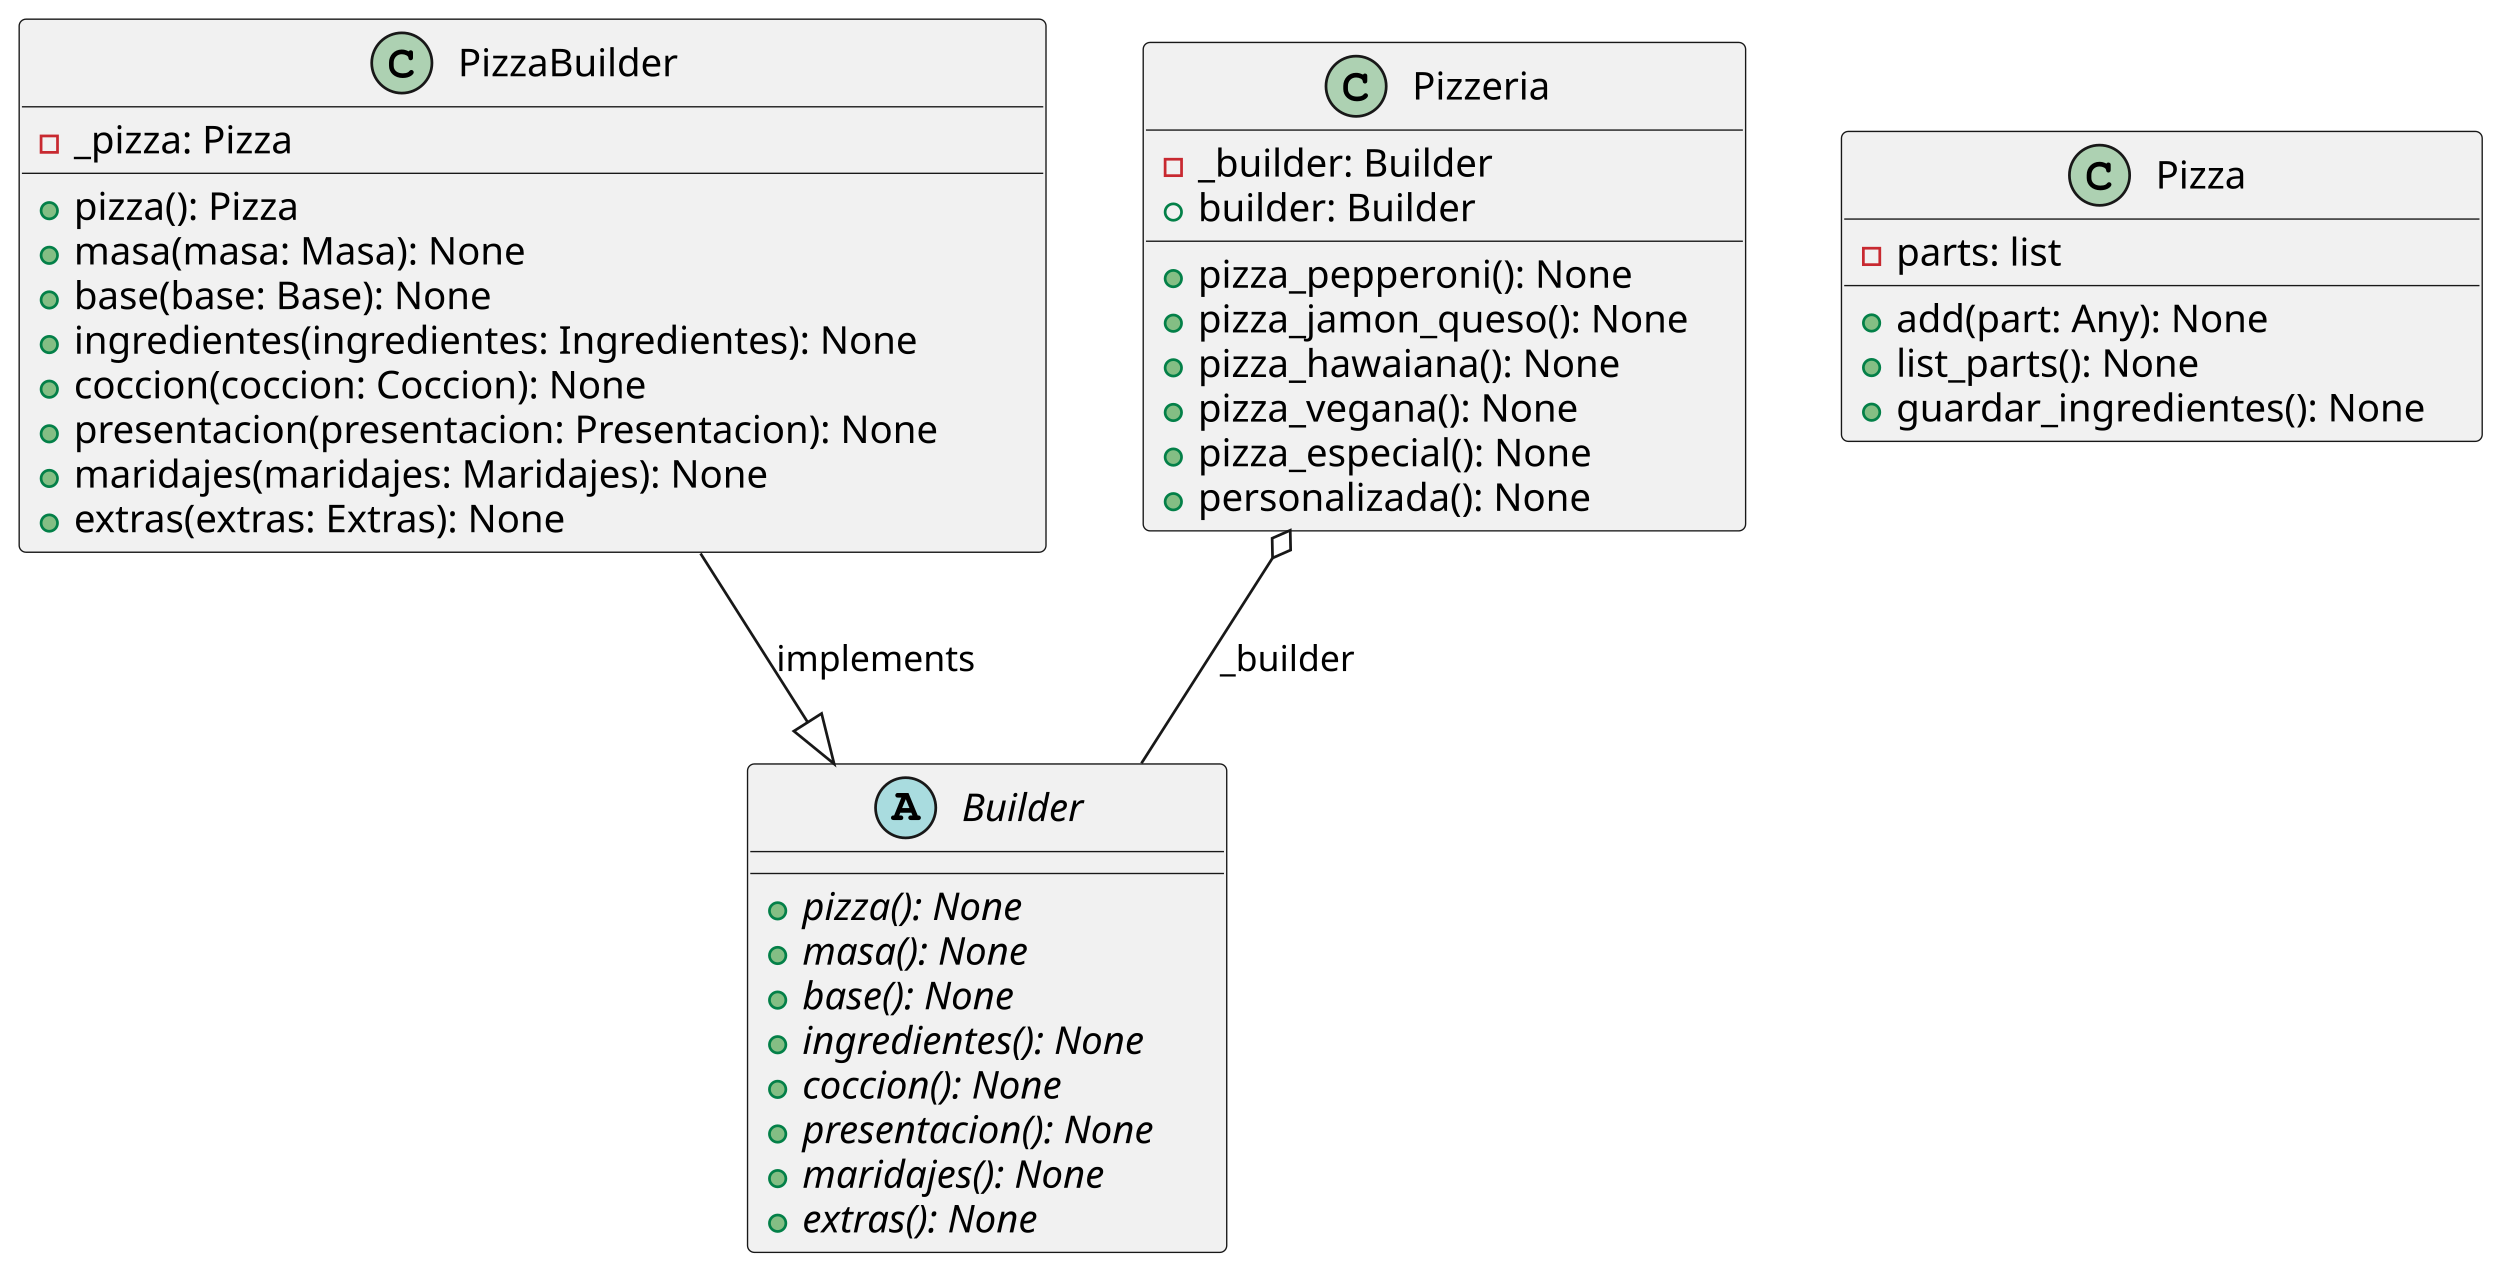
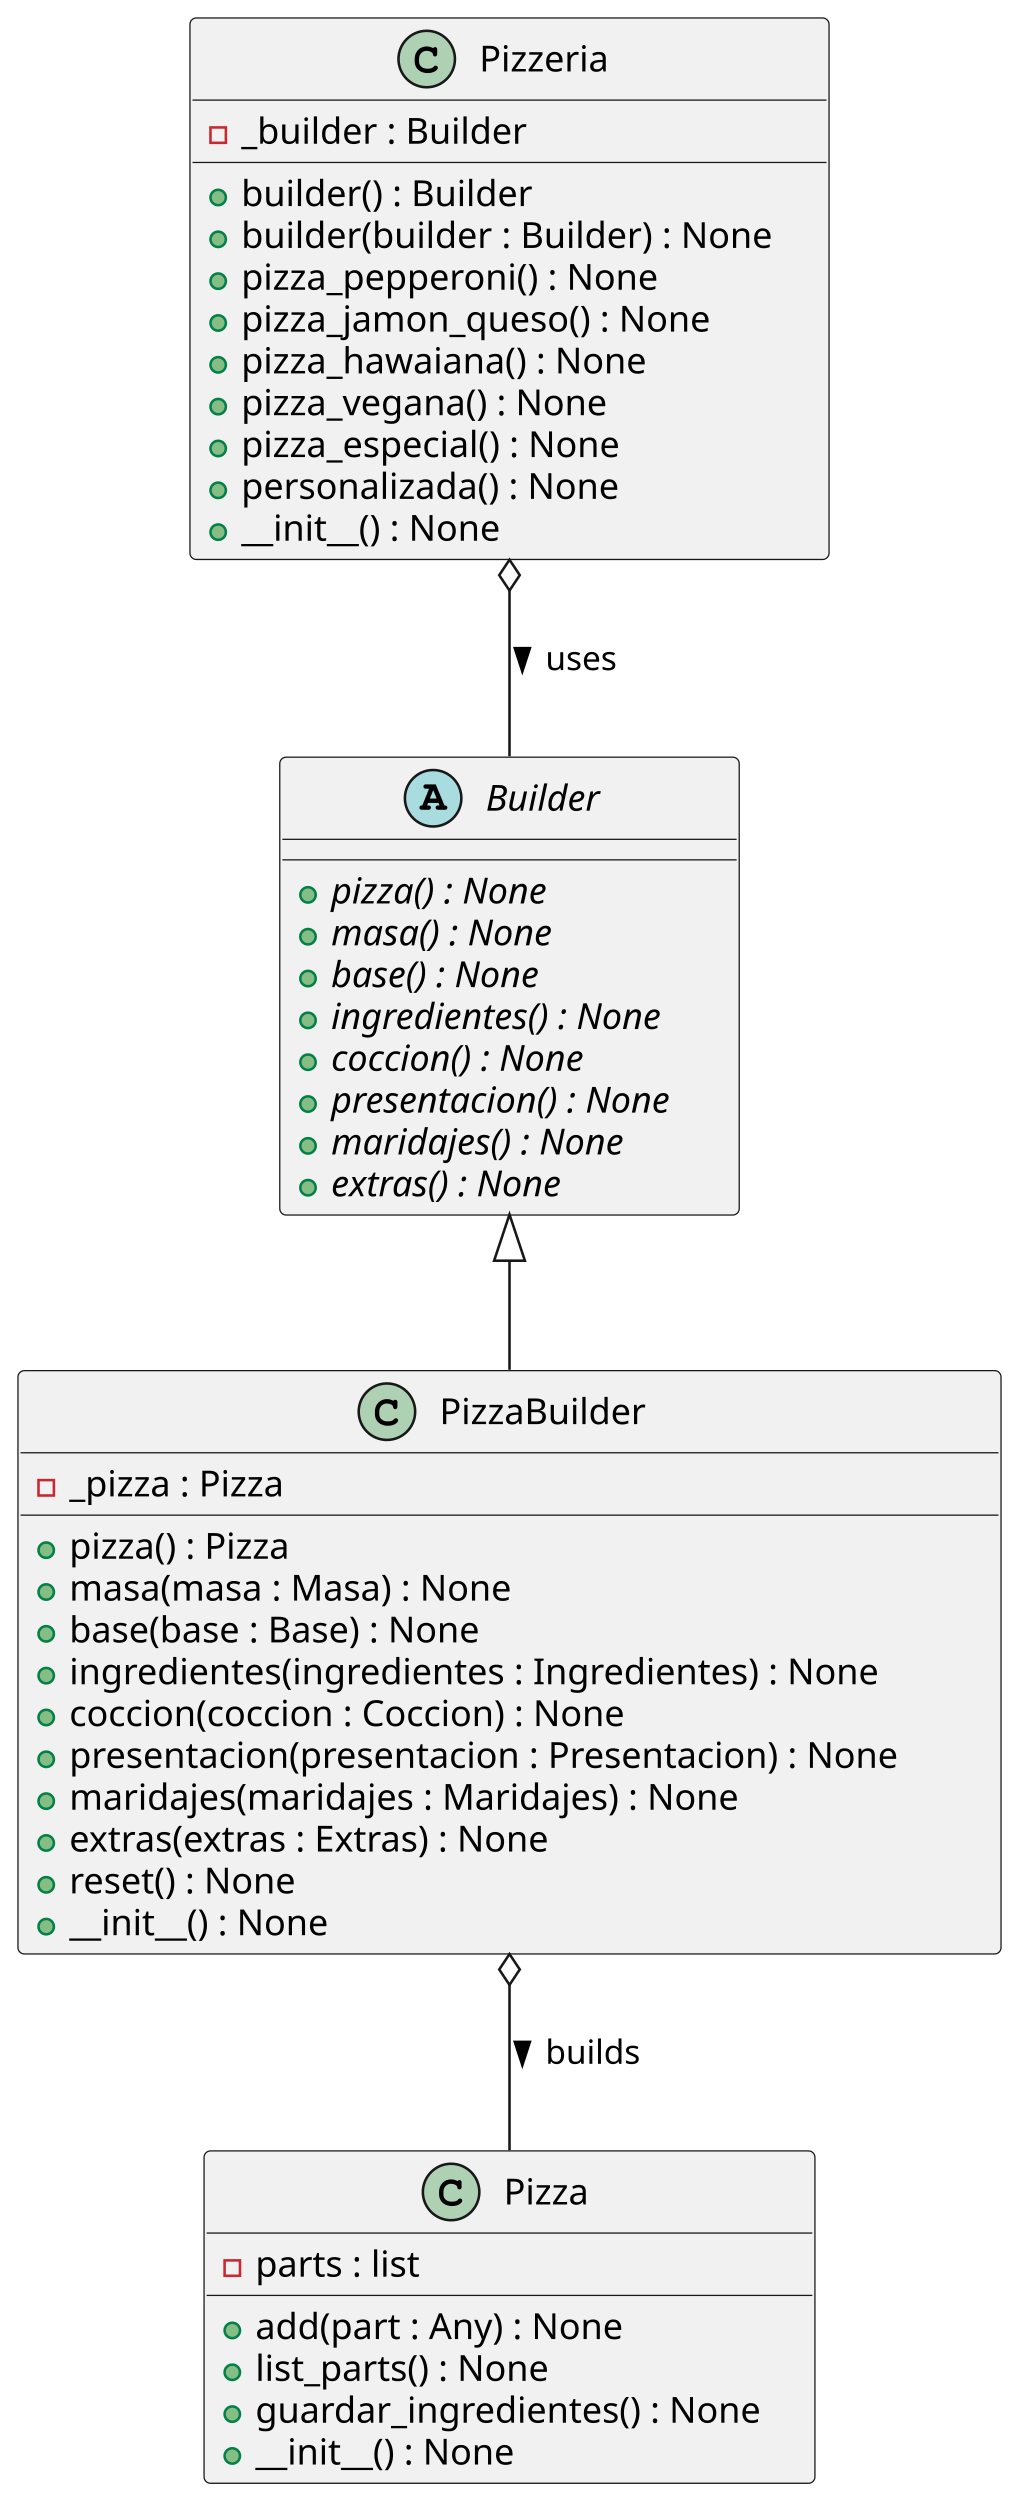
- <svg xmlns="http://www.w3.org/2000/svg" contentStyleType="text/css" height="464px" preserveAspectRatio="none" style="width:913px;height:464px;background:#FFFFFF;" version="1.1" viewBox="0 0 913 464" width="913px" zoomAndPan="magnify">
+ <svg xmlns="http://www.w3.org/2000/svg" contentStyleType="text/css" height="974px" preserveAspectRatio="none" style="width:397px;height:974px;background:#FFFFFF;" version="1.1" viewBox="0 0 397 974" width="397px" zoomAndPan="magnify">
  <defs />
  <g>
    <g id="elem_Builder">
-       <rect codeLine="1" fill="#F1F1F1" height="178.375" id="Builder" rx="2.5" ry="2.5" style="stroke:#181818;stroke-width:0.5;" width="175" x="273" y="279" />
-       <ellipse cx="330.75" cy="295" fill="#A9DCDF" rx="11" ry="11" style="stroke:#181818;stroke-width:1.0;" />
-       <path d="M332.828,296.812 L333.219,297.797 L332.828,297.797 C332.375,297.797 332.266,297.812 332.109,297.922 C331.859,298.078 331.703,298.359 331.703,298.656 C331.703,298.922 331.844,299.172 332.062,299.328 C332.203,299.453 332.406,299.5 332.828,299.5 L335.188,299.5 C335.547,299.5 335.766,299.469 335.906,299.375 C336.156,299.234 336.312,298.938 336.312,298.656 C336.312,298.375 336.172,298.125 335.953,297.969 C335.781,297.828 335.625,297.797 335.156,297.797 L331.766,289.594 L328.094,289.594 C327.641,289.594 327.516,289.609 327.359,289.703 C327.109,289.875 326.953,290.156 326.953,290.438 C326.953,290.719 327.094,290.969 327.312,291.141 C327.484,291.25 327.656,291.281 328.094,291.281 L329.172,291.281 L326.531,297.797 C326.109,297.797 325.953,297.812 325.797,297.922 C325.547,298.078 325.391,298.359 325.391,298.656 C325.391,299.219 325.766,299.5 326.516,299.5 L328.781,299.5 C329.141,299.5 329.359,299.469 329.484,299.375 C329.75,299.234 329.891,298.938 329.891,298.656 C329.891,298.375 329.766,298.125 329.547,297.953 C329.375,297.828 329.234,297.797 328.781,297.797 L328.391,297.797 L328.781,296.812 L332.828,296.812 Z M332.125,295.109 L329.453,295.109 L330.797,291.844 L332.125,295.109 Z " fill="#000000" />
-       <text fill="#000000" font-family="sans-serif" font-size="14" font-style="italic" lengthAdjust="spacing" textLength="51" x="351.25" y="299.847">Builder</text>
-       <line style="stroke:#181818;stroke-width:0.5;" x1="274" x2="447" y1="311" y2="311" />
-       <line style="stroke:#181818;stroke-width:0.5;" x1="274" x2="447" y1="319" y2="319" />
-       <ellipse cx="284" cy="332.648" fill="#84BE84" rx="3" ry="3" style="stroke:#038048;stroke-width:1.0;" />
-       <text fill="#000000" font-family="sans-serif" font-size="14" font-style="italic" lengthAdjust="spacing" textLength="92" x="293" y="335.995">pizza(): None</text>
-       <ellipse cx="284" cy="348.945" fill="#84BE84" rx="3" ry="3" style="stroke:#038048;stroke-width:1.0;" />
-       <text fill="#000000" font-family="sans-serif" font-size="14" font-style="italic" lengthAdjust="spacing" textLength="95" x="293" y="352.292">masa(): None</text>
-       <ellipse cx="284" cy="365.242" fill="#84BE84" rx="3" ry="3" style="stroke:#038048;stroke-width:1.0;" />
-       <text fill="#000000" font-family="sans-serif" font-size="14" font-style="italic" lengthAdjust="spacing" textLength="90" x="293" y="368.589">base(): None</text>
-       <ellipse cx="284" cy="381.539" fill="#84BE84" rx="3" ry="3" style="stroke:#038048;stroke-width:1.0;" />
-       <text fill="#000000" font-family="sans-serif" font-size="14" font-style="italic" lengthAdjust="spacing" textLength="145" x="293" y="384.886">ingredientes(): None</text>
-       <ellipse cx="284" cy="397.836" fill="#84BE84" rx="3" ry="3" style="stroke:#038048;stroke-width:1.0;" />
-       <text fill="#000000" font-family="sans-serif" font-size="14" font-style="italic" lengthAdjust="spacing" textLength="111" x="293" y="401.183">coccion(): None</text>
-       <ellipse cx="284" cy="414.133" fill="#84BE84" rx="3" ry="3" style="stroke:#038048;stroke-width:1.0;" />
-       <text fill="#000000" font-family="sans-serif" font-size="14" font-style="italic" lengthAdjust="spacing" textLength="149" x="293" y="417.479">presentacion(): None</text>
-       <ellipse cx="284" cy="430.43" fill="#84BE84" rx="3" ry="3" style="stroke:#038048;stroke-width:1.0;" />
-       <text fill="#000000" font-family="sans-serif" font-size="14" font-style="italic" lengthAdjust="spacing" textLength="127" x="293" y="433.776">maridajes(): None</text>
-       <ellipse cx="284" cy="446.727" fill="#84BE84" rx="3" ry="3" style="stroke:#038048;stroke-width:1.0;" />
-       <text fill="#000000" font-family="sans-serif" font-size="14" font-style="italic" lengthAdjust="spacing" textLength="100" x="293" y="450.073">extras(): None</text>
+       <rect codeLine="2" fill="#F1F1F1" height="178.375" id="Builder" rx="2.5" ry="2.5" style="stroke:#181818;stroke-width:0.5;" width="179" x="109" y="295" />
+       <ellipse cx="168.75" cy="311" fill="#A9DCDF" rx="11" ry="11" style="stroke:#181818;stroke-width:1.0;" />
+       <path d="M170.828,312.812 L171.219,313.797 L170.828,313.797 C170.375,313.797 170.266,313.812 170.109,313.922 C169.859,314.078 169.703,314.359 169.703,314.656 C169.703,314.922 169.844,315.172 170.062,315.328 C170.203,315.453 170.406,315.5 170.828,315.5 L173.188,315.5 C173.547,315.5 173.766,315.469 173.906,315.375 C174.156,315.234 174.312,314.938 174.312,314.656 C174.312,314.375 174.172,314.125 173.953,313.969 C173.781,313.828 173.625,313.797 173.156,313.797 L169.766,305.594 L166.094,305.594 C165.641,305.594 165.516,305.609 165.359,305.703 C165.109,305.875 164.953,306.156 164.953,306.438 C164.953,306.719 165.094,306.969 165.312,307.141 C165.484,307.25 165.656,307.281 166.094,307.281 L167.172,307.281 L164.531,313.797 C164.109,313.797 163.953,313.812 163.797,313.922 C163.547,314.078 163.391,314.359 163.391,314.656 C163.391,315.219 163.766,315.5 164.516,315.5 L166.781,315.5 C167.141,315.5 167.359,315.469 167.484,315.375 C167.75,315.234 167.891,314.938 167.891,314.656 C167.891,314.375 167.766,314.125 167.547,313.953 C167.375,313.828 167.234,313.797 166.781,313.797 L166.391,313.797 L166.781,312.812 L170.828,312.812 Z M170.125,311.109 L167.453,311.109 L168.797,307.844 L170.125,311.109 Z " fill="#000000" />
+       <text fill="#000000" font-family="sans-serif" font-size="14" font-style="italic" lengthAdjust="spacing" textLength="51" x="189.25" y="315.847">Builder</text>
+       <line style="stroke:#181818;stroke-width:0.5;" x1="110" x2="287" y1="327" y2="327" />
+       <line style="stroke:#181818;stroke-width:0.5;" x1="110" x2="287" y1="335" y2="335" />
+       <ellipse cx="120" cy="348.648" fill="#84BE84" rx="3" ry="3" style="stroke:#038048;stroke-width:1.0;" />
+       <text fill="#000000" font-family="sans-serif" font-size="14" font-style="italic" lengthAdjust="spacing" textLength="96" x="129" y="351.995">pizza() : None</text>
+       <ellipse cx="120" cy="364.945" fill="#84BE84" rx="3" ry="3" style="stroke:#038048;stroke-width:1.0;" />
+       <text fill="#000000" font-family="sans-serif" font-size="14" font-style="italic" lengthAdjust="spacing" textLength="99" x="129" y="368.292">masa() : None</text>
+       <ellipse cx="120" cy="381.242" fill="#84BE84" rx="3" ry="3" style="stroke:#038048;stroke-width:1.0;" />
+       <text fill="#000000" font-family="sans-serif" font-size="14" font-style="italic" lengthAdjust="spacing" textLength="94" x="129" y="384.589">base() : None</text>
+       <ellipse cx="120" cy="397.539" fill="#84BE84" rx="3" ry="3" style="stroke:#038048;stroke-width:1.0;" />
+       <text fill="#000000" font-family="sans-serif" font-size="14" font-style="italic" lengthAdjust="spacing" textLength="149" x="129" y="400.886">ingredientes() : None</text>
+       <ellipse cx="120" cy="413.836" fill="#84BE84" rx="3" ry="3" style="stroke:#038048;stroke-width:1.0;" />
+       <text fill="#000000" font-family="sans-serif" font-size="14" font-style="italic" lengthAdjust="spacing" textLength="115" x="129" y="417.183">coccion() : None</text>
+       <ellipse cx="120" cy="430.133" fill="#84BE84" rx="3" ry="3" style="stroke:#038048;stroke-width:1.0;" />
+       <text fill="#000000" font-family="sans-serif" font-size="14" font-style="italic" lengthAdjust="spacing" textLength="153" x="129" y="433.479">presentacion() : None</text>
+       <ellipse cx="120" cy="446.43" fill="#84BE84" rx="3" ry="3" style="stroke:#038048;stroke-width:1.0;" />
+       <text fill="#000000" font-family="sans-serif" font-size="14" font-style="italic" lengthAdjust="spacing" textLength="131" x="129" y="449.776">maridajes() : None</text>
+       <ellipse cx="120" cy="462.727" fill="#84BE84" rx="3" ry="3" style="stroke:#038048;stroke-width:1.0;" />
+       <text fill="#000000" font-family="sans-serif" font-size="14" font-style="italic" lengthAdjust="spacing" textLength="104" x="129" y="466.073">extras() : None</text>
    </g>
    <g id="elem_PizzaBuilder">
-       <rect codeLine="12" fill="#F1F1F1" height="194.672" id="PizzaBuilder" rx="2.5" ry="2.5" style="stroke:#181818;stroke-width:0.5;" width="375" x="7" y="7" />
-       <ellipse cx="146.75" cy="23" fill="#ADD1B2" rx="11" ry="11" style="stroke:#181818;stroke-width:1.0;" />
-       <path d="M149.094,18.672 C148.156,18.234 147.562,18.094 146.688,18.094 C144.062,18.094 142.062,20.172 142.062,22.891 L142.062,24.016 C142.062,26.594 144.172,28.484 147.062,28.484 C148.281,28.484 149.438,28.188 150.188,27.641 C150.766,27.234 151.094,26.781 151.094,26.391 C151.094,25.938 150.703,25.547 150.234,25.547 C150.016,25.547 149.812,25.625 149.625,25.812 C149.172,26.297 149.172,26.297 148.984,26.391 C148.562,26.656 147.875,26.781 147.109,26.781 C145.062,26.781 143.766,25.688 143.766,23.984 L143.766,22.891 C143.766,21.109 145.016,19.797 146.75,19.797 C147.328,19.797 147.938,19.953 148.406,20.203 C148.891,20.484 149.062,20.703 149.156,21.109 C149.219,21.516 149.25,21.641 149.391,21.766 C149.531,21.906 149.766,22.016 149.984,22.016 C150.25,22.016 150.516,21.875 150.688,21.656 C150.797,21.5 150.828,21.312 150.828,20.891 L150.828,19.469 C150.828,19.031 150.812,18.906 150.719,18.75 C150.562,18.484 150.281,18.344 149.984,18.344 C149.688,18.344 149.484,18.438 149.266,18.75 L149.094,18.672 Z " fill="#000000" />
-       <text fill="#000000" font-family="sans-serif" font-size="14" lengthAdjust="spacing" textLength="87" x="167.25" y="27.847">PizzaBuilder</text>
-       <line style="stroke:#181818;stroke-width:0.5;" x1="8" x2="381" y1="39" y2="39" />
-       <rect fill="none" height="6" style="stroke:#C82930;stroke-width:1.0;" width="6" x="15" y="49.648" />
-       <text fill="#000000" font-family="sans-serif" font-size="14" lengthAdjust="spacing" textLength="91" x="27" y="55.995">_pizza: Pizza</text>
-       <line style="stroke:#181818;stroke-width:0.5;" x1="8" x2="381" y1="63.297" y2="63.297" />
-       <ellipse cx="18" cy="76.945" fill="#84BE84" rx="3" ry="3" style="stroke:#038048;stroke-width:1.0;" />
-       <text fill="#000000" font-family="sans-serif" font-size="14" lengthAdjust="spacing" textLength="94" x="27" y="80.292">pizza(): Pizza</text>
-       <ellipse cx="18" cy="93.242" fill="#84BE84" rx="3" ry="3" style="stroke:#038048;stroke-width:1.0;" />
-       <text fill="#000000" font-family="sans-serif" font-size="14" lengthAdjust="spacing" textLength="174" x="27" y="96.589">masa(masa: Masa): None</text>
-       <ellipse cx="18" cy="109.539" fill="#84BE84" rx="3" ry="3" style="stroke:#038048;stroke-width:1.0;" />
-       <text fill="#000000" font-family="sans-serif" font-size="14" lengthAdjust="spacing" textLength="167" x="27" y="112.886">base(base: Base): None</text>
-       <ellipse cx="18" cy="125.836" fill="#84BE84" rx="3" ry="3" style="stroke:#038048;stroke-width:1.0;" />
-       <text fill="#000000" font-family="sans-serif" font-size="14" lengthAdjust="spacing" textLength="338" x="27" y="129.183">ingredientes(ingredientes: Ingredientes): None</text>
-       <ellipse cx="18" cy="142.133" fill="#84BE84" rx="3" ry="3" style="stroke:#038048;stroke-width:1.0;" />
-       <text fill="#000000" font-family="sans-serif" font-size="14" lengthAdjust="spacing" textLength="232" x="27" y="145.48">coccion(coccion: Coccion): None</text>
-       <ellipse cx="18" cy="158.43" fill="#84BE84" rx="3" ry="3" style="stroke:#038048;stroke-width:1.0;" />
-       <text fill="#000000" font-family="sans-serif" font-size="14" lengthAdjust="spacing" textLength="349" x="27" y="161.776">presentacion(presentacion: Presentacion): None</text>
-       <ellipse cx="18" cy="174.727" fill="#84BE84" rx="3" ry="3" style="stroke:#038048;stroke-width:1.0;" />
-       <text fill="#000000" font-family="sans-serif" font-size="14" lengthAdjust="spacing" textLength="270" x="27" y="178.073">maridajes(maridajes: Maridajes): None</text>
-       <ellipse cx="18" cy="191.023" fill="#84BE84" rx="3" ry="3" style="stroke:#038048;stroke-width:1.0;" />
-       <text fill="#000000" font-family="sans-serif" font-size="14" lengthAdjust="spacing" textLength="200" x="27" y="194.37">extras(extras: Extras): None</text>
+       <rect codeLine="14" fill="#F1F1F1" height="227.266" id="PizzaBuilder" rx="2.5" ry="2.5" style="stroke:#181818;stroke-width:0.5;" width="383" x="7" y="534" />
+       <ellipse cx="150.75" cy="550" fill="#ADD1B2" rx="11" ry="11" style="stroke:#181818;stroke-width:1.0;" />
+       <path d="M153.094,545.672 C152.156,545.234 151.562,545.094 150.688,545.094 C148.062,545.094 146.062,547.172 146.062,549.891 L146.062,551.016 C146.062,553.594 148.172,555.484 151.062,555.484 C152.281,555.484 153.438,555.188 154.188,554.641 C154.766,554.234 155.094,553.781 155.094,553.391 C155.094,552.938 154.703,552.547 154.234,552.547 C154.016,552.547 153.812,552.625 153.625,552.812 C153.172,553.297 153.172,553.297 152.984,553.391 C152.562,553.656 151.875,553.781 151.109,553.781 C149.062,553.781 147.766,552.688 147.766,550.984 L147.766,549.891 C147.766,548.109 149.016,546.797 150.75,546.797 C151.328,546.797 151.938,546.953 152.406,547.203 C152.891,547.484 153.062,547.703 153.156,548.109 C153.219,548.516 153.25,548.641 153.391,548.766 C153.531,548.906 153.766,549.016 153.984,549.016 C154.25,549.016 154.516,548.875 154.688,548.656 C154.797,548.5 154.828,548.312 154.828,547.891 L154.828,546.469 C154.828,546.031 154.812,545.906 154.719,545.75 C154.562,545.484 154.281,545.344 153.984,545.344 C153.688,545.344 153.484,545.438 153.266,545.75 L153.094,545.672 Z " fill="#000000" />
+       <text fill="#000000" font-family="sans-serif" font-size="14" lengthAdjust="spacing" textLength="87" x="171.25" y="554.847">PizzaBuilder</text>
+       <line style="stroke:#181818;stroke-width:0.5;" x1="8" x2="389" y1="566" y2="566" />
+       <rect fill="none" height="6" style="stroke:#C82930;stroke-width:1.0;" width="6" x="15" y="576.648" />
+       <text fill="#000000" font-family="sans-serif" font-size="14" lengthAdjust="spacing" textLength="95" x="27" y="582.995">_pizza : Pizza</text>
+       <line style="stroke:#181818;stroke-width:0.5;" x1="8" x2="389" y1="590.297" y2="590.297" />
+       <ellipse cx="18" cy="603.945" fill="#84BE84" rx="3" ry="3" style="stroke:#038048;stroke-width:1.0;" />
+       <text fill="#000000" font-family="sans-serif" font-size="14" lengthAdjust="spacing" textLength="98" x="27" y="607.292">pizza() : Pizza</text>
+       <ellipse cx="18" cy="620.242" fill="#84BE84" rx="3" ry="3" style="stroke:#038048;stroke-width:1.0;" />
+       <text fill="#000000" font-family="sans-serif" font-size="14" lengthAdjust="spacing" textLength="182" x="27" y="623.589">masa(masa : Masa) : None</text>
+       <ellipse cx="18" cy="636.539" fill="#84BE84" rx="3" ry="3" style="stroke:#038048;stroke-width:1.0;" />
+       <text fill="#000000" font-family="sans-serif" font-size="14" lengthAdjust="spacing" textLength="175" x="27" y="639.886">base(base : Base) : None</text>
+       <ellipse cx="18" cy="652.836" fill="#84BE84" rx="3" ry="3" style="stroke:#038048;stroke-width:1.0;" />
+       <text fill="#000000" font-family="sans-serif" font-size="14" lengthAdjust="spacing" textLength="346" x="27" y="656.183">ingredientes(ingredientes : Ingredientes) : None</text>
+       <ellipse cx="18" cy="669.133" fill="#84BE84" rx="3" ry="3" style="stroke:#038048;stroke-width:1.0;" />
+       <text fill="#000000" font-family="sans-serif" font-size="14" lengthAdjust="spacing" textLength="240" x="27" y="672.48">coccion(coccion : Coccion) : None</text>
+       <ellipse cx="18" cy="685.43" fill="#84BE84" rx="3" ry="3" style="stroke:#038048;stroke-width:1.0;" />
+       <text fill="#000000" font-family="sans-serif" font-size="14" lengthAdjust="spacing" textLength="357" x="27" y="688.776">presentacion(presentacion : Presentacion) : None</text>
+       <ellipse cx="18" cy="701.727" fill="#84BE84" rx="3" ry="3" style="stroke:#038048;stroke-width:1.0;" />
+       <text fill="#000000" font-family="sans-serif" font-size="14" lengthAdjust="spacing" textLength="278" x="27" y="705.073">maridajes(maridajes : Maridajes) : None</text>
+       <ellipse cx="18" cy="718.023" fill="#84BE84" rx="3" ry="3" style="stroke:#038048;stroke-width:1.0;" />
+       <text fill="#000000" font-family="sans-serif" font-size="14" lengthAdjust="spacing" textLength="208" x="27" y="721.37">extras(extras : Extras) : None</text>
+       <ellipse cx="18" cy="734.32" fill="#84BE84" rx="3" ry="3" style="stroke:#038048;stroke-width:1.0;" />
+       <text fill="#000000" font-family="sans-serif" font-size="14" lengthAdjust="spacing" textLength="98" x="27" y="737.667">reset() : None</text>
+       <ellipse cx="18" cy="750.617" fill="#84BE84" rx="3" ry="3" style="stroke:#038048;stroke-width:1.0;" />
+       <text fill="#000000" font-family="sans-serif" font-size="14" lengthAdjust="spacing" textLength="112" x="27" y="753.964">__init__() : None</text>
    </g>
    <g id="elem_Pizza">
-       <rect codeLine="24" fill="#F1F1F1" height="113.188" id="Pizza" rx="2.5" ry="2.5" style="stroke:#181818;stroke-width:0.5;" width="234" x="672.5" y="48" />
-       <ellipse cx="766.75" cy="64" fill="#ADD1B2" rx="11" ry="11" style="stroke:#181818;stroke-width:1.0;" />
-       <path d="M769.094,59.672 C768.156,59.234 767.562,59.094 766.688,59.094 C764.062,59.094 762.062,61.172 762.062,63.891 L762.062,65.016 C762.062,67.594 764.172,69.484 767.062,69.484 C768.281,69.484 769.438,69.188 770.188,68.641 C770.766,68.234 771.094,67.781 771.094,67.391 C771.094,66.938 770.703,66.547 770.234,66.547 C770.016,66.547 769.812,66.625 769.625,66.812 C769.172,67.297 769.172,67.297 768.984,67.391 C768.562,67.656 767.875,67.781 767.109,67.781 C765.062,67.781 763.766,66.688 763.766,64.984 L763.766,63.891 C763.766,62.109 765.016,60.797 766.75,60.797 C767.328,60.797 767.938,60.953 768.406,61.203 C768.891,61.484 769.062,61.703 769.156,62.109 C769.219,62.516 769.25,62.641 769.391,62.766 C769.531,62.906 769.766,63.016 769.984,63.016 C770.25,63.016 770.516,62.875 770.688,62.656 C770.797,62.5 770.828,62.312 770.828,61.891 L770.828,60.469 C770.828,60.031 770.812,59.906 770.719,59.75 C770.562,59.484 770.281,59.344 769.984,59.344 C769.688,59.344 769.484,59.438 769.266,59.75 L769.094,59.672 Z " fill="#000000" />
-       <text fill="#000000" font-family="sans-serif" font-size="14" lengthAdjust="spacing" textLength="37" x="787.25" y="68.847">Pizza</text>
-       <line style="stroke:#181818;stroke-width:0.5;" x1="673.5" x2="905.5" y1="80" y2="80" />
-       <rect fill="none" height="6" style="stroke:#C82930;stroke-width:1.0;" width="6" x="680.5" y="90.648" />
-       <text fill="#000000" font-family="sans-serif" font-size="14" lengthAdjust="spacing" textLength="69" x="692.5" y="96.995">parts: list</text>
-       <line style="stroke:#181818;stroke-width:0.5;" x1="673.5" x2="905.5" y1="104.297" y2="104.297" />
-       <ellipse cx="683.5" cy="117.945" fill="#84BE84" rx="3" ry="3" style="stroke:#038048;stroke-width:1.0;" />
-       <text fill="#000000" font-family="sans-serif" font-size="14" lengthAdjust="spacing" textLength="149" x="692.5" y="121.292">add(part: Any): None</text>
-       <ellipse cx="683.5" cy="134.242" fill="#84BE84" rx="3" ry="3" style="stroke:#038048;stroke-width:1.0;" />
-       <text fill="#000000" font-family="sans-serif" font-size="14" lengthAdjust="spacing" textLength="123" x="692.5" y="137.589">list_parts(): None</text>
-       <ellipse cx="683.5" cy="150.539" fill="#84BE84" rx="3" ry="3" style="stroke:#038048;stroke-width:1.0;" />
-       <text fill="#000000" font-family="sans-serif" font-size="14" lengthAdjust="spacing" textLength="208" x="692.5" y="153.886">guardar_ingredientes(): None</text>
+       <rect codeLine="29" fill="#F1F1F1" height="129.484" id="Pizza" rx="2.5" ry="2.5" style="stroke:#181818;stroke-width:0.5;" width="238" x="79.5" y="838" />
+       <ellipse cx="175.75" cy="854" fill="#ADD1B2" rx="11" ry="11" style="stroke:#181818;stroke-width:1.0;" />
+       <path d="M178.094,849.672 C177.156,849.234 176.562,849.094 175.688,849.094 C173.062,849.094 171.062,851.172 171.062,853.891 L171.062,855.016 C171.062,857.594 173.172,859.484 176.062,859.484 C177.281,859.484 178.438,859.188 179.188,858.641 C179.766,858.234 180.094,857.781 180.094,857.391 C180.094,856.938 179.703,856.547 179.234,856.547 C179.016,856.547 178.812,856.625 178.625,856.812 C178.172,857.297 178.172,857.297 177.984,857.391 C177.562,857.656 176.875,857.781 176.109,857.781 C174.062,857.781 172.766,856.688 172.766,854.984 L172.766,853.891 C172.766,852.109 174.016,850.797 175.75,850.797 C176.328,850.797 176.938,850.953 177.406,851.203 C177.891,851.484 178.062,851.703 178.156,852.109 C178.219,852.516 178.25,852.641 178.391,852.766 C178.531,852.906 178.766,853.016 178.984,853.016 C179.25,853.016 179.516,852.875 179.688,852.656 C179.797,852.5 179.828,852.312 179.828,851.891 L179.828,850.469 C179.828,850.031 179.812,849.906 179.719,849.75 C179.562,849.484 179.281,849.344 178.984,849.344 C178.688,849.344 178.484,849.438 178.266,849.75 L178.094,849.672 Z " fill="#000000" />
+       <text fill="#000000" font-family="sans-serif" font-size="14" lengthAdjust="spacing" textLength="37" x="196.25" y="858.847">Pizza</text>
+       <line style="stroke:#181818;stroke-width:0.5;" x1="80.5" x2="316.5" y1="870" y2="870" />
+       <rect fill="none" height="6" style="stroke:#C82930;stroke-width:1.0;" width="6" x="87.5" y="880.648" />
+       <text fill="#000000" font-family="sans-serif" font-size="14" lengthAdjust="spacing" textLength="73" x="99.5" y="886.995">parts : list</text>
+       <line style="stroke:#181818;stroke-width:0.5;" x1="80.5" x2="316.5" y1="894.297" y2="894.297" />
+       <ellipse cx="90.5" cy="907.945" fill="#84BE84" rx="3" ry="3" style="stroke:#038048;stroke-width:1.0;" />
+       <text fill="#000000" font-family="sans-serif" font-size="14" lengthAdjust="spacing" textLength="157" x="99.5" y="911.292">add(part : Any) : None</text>
+       <ellipse cx="90.5" cy="924.242" fill="#84BE84" rx="3" ry="3" style="stroke:#038048;stroke-width:1.0;" />
+       <text fill="#000000" font-family="sans-serif" font-size="14" lengthAdjust="spacing" textLength="127" x="99.5" y="927.589">list_parts() : None</text>
+       <ellipse cx="90.5" cy="940.539" fill="#84BE84" rx="3" ry="3" style="stroke:#038048;stroke-width:1.0;" />
+       <text fill="#000000" font-family="sans-serif" font-size="14" lengthAdjust="spacing" textLength="212" x="99.5" y="943.886">guardar_ingredientes() : None</text>
+       <ellipse cx="90.5" cy="956.836" fill="#84BE84" rx="3" ry="3" style="stroke:#038048;stroke-width:1.0;" />
+       <text fill="#000000" font-family="sans-serif" font-size="14" lengthAdjust="spacing" textLength="112" x="99.5" y="960.183">__init__() : None</text>
    </g>
    <g id="elem_Pizzeria">
-       <rect codeLine="31" fill="#F1F1F1" height="178.375" id="Pizzeria" rx="2.5" ry="2.5" style="stroke:#181818;stroke-width:0.5;" width="220" x="417.5" y="15.5" />
-       <ellipse cx="495.25" cy="31.5" fill="#ADD1B2" rx="11" ry="11" style="stroke:#181818;stroke-width:1.0;" />
-       <path d="M497.594,27.172 C496.656,26.734 496.062,26.594 495.188,26.594 C492.562,26.594 490.562,28.672 490.562,31.391 L490.562,32.516 C490.562,35.094 492.672,36.984 495.562,36.984 C496.781,36.984 497.938,36.688 498.688,36.141 C499.266,35.734 499.594,35.281 499.594,34.891 C499.594,34.438 499.203,34.047 498.734,34.047 C498.516,34.047 498.312,34.125 498.125,34.312 C497.672,34.797 497.672,34.797 497.484,34.891 C497.062,35.156 496.375,35.281 495.609,35.281 C493.562,35.281 492.266,34.188 492.266,32.484 L492.266,31.391 C492.266,29.609 493.516,28.297 495.25,28.297 C495.828,28.297 496.438,28.453 496.906,28.703 C497.391,28.984 497.562,29.203 497.656,29.609 C497.719,30.016 497.75,30.141 497.891,30.266 C498.031,30.406 498.266,30.516 498.484,30.516 C498.75,30.516 499.016,30.375 499.188,30.156 C499.297,30 499.328,29.812 499.328,29.391 L499.328,27.969 C499.328,27.531 499.312,27.406 499.219,27.25 C499.062,26.984 498.781,26.844 498.484,26.844 C498.188,26.844 497.984,26.938 497.766,27.25 L497.594,27.172 Z " fill="#000000" />
-       <text fill="#000000" font-family="sans-serif" font-size="14" lengthAdjust="spacing" textLength="56" x="515.75" y="36.347">Pizzeria</text>
-       <line style="stroke:#181818;stroke-width:0.5;" x1="418.5" x2="636.5" y1="47.5" y2="47.5" />
-       <rect fill="none" height="6" style="stroke:#C82930;stroke-width:1.0;" width="6" x="425.5" y="58.148" />
-       <text fill="#000000" font-family="sans-serif" font-size="14" lengthAdjust="spacing" textLength="116" x="437.5" y="64.495">_builder: Builder</text>
-       <ellipse cx="428.5" cy="77.445" fill="none" rx="3" ry="3" style="stroke:#038048;stroke-width:1.0;" />
-       <text fill="#000000" font-family="sans-serif" font-size="14" lengthAdjust="spacing" textLength="109" x="437.5" y="80.792">builder: Builder</text>
-       <line style="stroke:#181818;stroke-width:0.5;" x1="418.5" x2="636.5" y1="88.094" y2="88.094" />
-       <ellipse cx="428.5" cy="101.742" fill="#84BE84" rx="3" ry="3" style="stroke:#038048;stroke-width:1.0;" />
-       <text fill="#000000" font-family="sans-serif" font-size="14" lengthAdjust="spacing" textLength="177" x="437.5" y="105.089">pizza_pepperoni(): None</text>
-       <ellipse cx="428.5" cy="118.039" fill="#84BE84" rx="3" ry="3" style="stroke:#038048;stroke-width:1.0;" />
-       <text fill="#000000" font-family="sans-serif" font-size="14" lengthAdjust="spacing" textLength="194" x="437.5" y="121.386">pizza_jamon_queso(): None</text>
-       <ellipse cx="428.5" cy="134.336" fill="#84BE84" rx="3" ry="3" style="stroke:#038048;stroke-width:1.0;" />
-       <text fill="#000000" font-family="sans-serif" font-size="14" lengthAdjust="spacing" textLength="166" x="437.5" y="137.683">pizza_hawaiana(): None</text>
-       <ellipse cx="428.5" cy="150.633" fill="#84BE84" rx="3" ry="3" style="stroke:#038048;stroke-width:1.0;" />
-       <text fill="#000000" font-family="sans-serif" font-size="14" lengthAdjust="spacing" textLength="152" x="437.5" y="153.98">pizza_vegana(): None</text>
-       <ellipse cx="428.5" cy="166.93" fill="#84BE84" rx="3" ry="3" style="stroke:#038048;stroke-width:1.0;" />
-       <text fill="#000000" font-family="sans-serif" font-size="14" lengthAdjust="spacing" textLength="160" x="437.5" y="170.276">pizza_especial(): None</text>
-       <ellipse cx="428.5" cy="183.227" fill="#84BE84" rx="3" ry="3" style="stroke:#038048;stroke-width:1.0;" />
-       <text fill="#000000" font-family="sans-serif" font-size="14" lengthAdjust="spacing" textLength="155" x="437.5" y="186.573">personalizada(): None</text>
+       <rect codeLine="38" fill="#F1F1F1" height="210.969" id="Pizzeria" rx="2.5" ry="2.5" style="stroke:#181818;stroke-width:0.5;" width="249" x="74" y="7" />
+       <ellipse cx="166.25" cy="23" fill="#ADD1B2" rx="11" ry="11" style="stroke:#181818;stroke-width:1.0;" />
+       <path d="M168.594,18.672 C167.656,18.234 167.062,18.094 166.188,18.094 C163.562,18.094 161.562,20.172 161.562,22.891 L161.562,24.016 C161.562,26.594 163.672,28.484 166.562,28.484 C167.781,28.484 168.938,28.188 169.688,27.641 C170.266,27.234 170.594,26.781 170.594,26.391 C170.594,25.938 170.203,25.547 169.734,25.547 C169.516,25.547 169.312,25.625 169.125,25.812 C168.672,26.297 168.672,26.297 168.484,26.391 C168.062,26.656 167.375,26.781 166.609,26.781 C164.562,26.781 163.266,25.688 163.266,23.984 L163.266,22.891 C163.266,21.109 164.516,19.797 166.25,19.797 C166.828,19.797 167.438,19.953 167.906,20.203 C168.391,20.484 168.562,20.703 168.656,21.109 C168.719,21.516 168.75,21.641 168.891,21.766 C169.031,21.906 169.266,22.016 169.484,22.016 C169.75,22.016 170.016,21.875 170.188,21.656 C170.297,21.5 170.328,21.312 170.328,20.891 L170.328,19.469 C170.328,19.031 170.312,18.906 170.219,18.75 C170.062,18.484 169.781,18.344 169.484,18.344 C169.188,18.344 168.984,18.438 168.766,18.75 L168.594,18.672 Z " fill="#000000" />
+       <text fill="#000000" font-family="sans-serif" font-size="14" lengthAdjust="spacing" textLength="56" x="186.75" y="27.847">Pizzeria</text>
+       <line style="stroke:#181818;stroke-width:0.5;" x1="75" x2="322" y1="39" y2="39" />
+       <rect fill="none" height="6" style="stroke:#C82930;stroke-width:1.0;" width="6" x="82" y="49.648" />
+       <text fill="#000000" font-family="sans-serif" font-size="14" lengthAdjust="spacing" textLength="120" x="94" y="55.995">_builder : Builder</text>
+       <line style="stroke:#181818;stroke-width:0.5;" x1="75" x2="322" y1="63.297" y2="63.297" />
+       <ellipse cx="85" cy="76.945" fill="#84BE84" rx="3" ry="3" style="stroke:#038048;stroke-width:1.0;" />
+       <text fill="#000000" font-family="sans-serif" font-size="14" lengthAdjust="spacing" textLength="123" x="94" y="80.292">builder() : Builder</text>
+       <ellipse cx="85" cy="93.242" fill="#84BE84" rx="3" ry="3" style="stroke:#038048;stroke-width:1.0;" />
+       <text fill="#000000" font-family="sans-serif" font-size="14" lengthAdjust="spacing" textLength="223" x="94" y="96.589">builder(builder : Builder) : None</text>
+       <ellipse cx="85" cy="109.539" fill="#84BE84" rx="3" ry="3" style="stroke:#038048;stroke-width:1.0;" />
+       <text fill="#000000" font-family="sans-serif" font-size="14" lengthAdjust="spacing" textLength="181" x="94" y="112.886">pizza_pepperoni() : None</text>
+       <ellipse cx="85" cy="125.836" fill="#84BE84" rx="3" ry="3" style="stroke:#038048;stroke-width:1.0;" />
+       <text fill="#000000" font-family="sans-serif" font-size="14" lengthAdjust="spacing" textLength="198" x="94" y="129.183">pizza_jamon_queso() : None</text>
+       <ellipse cx="85" cy="142.133" fill="#84BE84" rx="3" ry="3" style="stroke:#038048;stroke-width:1.0;" />
+       <text fill="#000000" font-family="sans-serif" font-size="14" lengthAdjust="spacing" textLength="170" x="94" y="145.48">pizza_hawaiana() : None</text>
+       <ellipse cx="85" cy="158.43" fill="#84BE84" rx="3" ry="3" style="stroke:#038048;stroke-width:1.0;" />
+       <text fill="#000000" font-family="sans-serif" font-size="14" lengthAdjust="spacing" textLength="156" x="94" y="161.776">pizza_vegana() : None</text>
+       <ellipse cx="85" cy="174.727" fill="#84BE84" rx="3" ry="3" style="stroke:#038048;stroke-width:1.0;" />
+       <text fill="#000000" font-family="sans-serif" font-size="14" lengthAdjust="spacing" textLength="164" x="94" y="178.073">pizza_especial() : None</text>
+       <ellipse cx="85" cy="191.023" fill="#84BE84" rx="3" ry="3" style="stroke:#038048;stroke-width:1.0;" />
+       <text fill="#000000" font-family="sans-serif" font-size="14" lengthAdjust="spacing" textLength="159" x="94" y="194.37">personalizada() : None</text>
+       <ellipse cx="85" cy="207.32" fill="#84BE84" rx="3" ry="3" style="stroke:#038048;stroke-width:1.0;" />
+       <text fill="#000000" font-family="sans-serif" font-size="14" lengthAdjust="spacing" textLength="112" x="94" y="210.667">__init__() : None</text>
    </g>
-     <g id="link_PizzaBuilder_Builder">
-       <path codeLine="42" d="M255.841,202.13 C271.819,227.3 279.301,239.087 294.979,263.785 " fill="none" id="PizzaBuilder-to-Builder" style="stroke:#181818;stroke-width:1.0;" />
-       <polygon fill="none" points="304.626,278.982,300.045,260.57,289.914,267.001,304.626,278.982" style="stroke:#181818;stroke-width:1.0;" />
-       <text fill="#000000" font-family="sans-serif" font-size="13" lengthAdjust="spacing" textLength="76" x="283.5" y="245.067">implements</text>
+     <g id="link_Builder_PizzaBuilder">
+       <path codeLine="52" d="M198.5,491.167 C198.5,510.591 198.5,513.423 198.5,533.67 " fill="none" id="Builder-backto-PizzaBuilder" style="stroke:#181818;stroke-width:1.0;" />
+       <polygon fill="none" points="198.5,473.167,192.5,491.167,204.5,491.167,198.5,473.167" style="stroke:#181818;stroke-width:1.0;" />
+     </g>
+     <g id="link_PizzaBuilder_Pizza">
+       <path codeLine="53" d="M198.5,773.311 C198.5,799.534 198.5,814.55 198.5,837.782 " fill="none" id="PizzaBuilder-backto-Pizza" style="stroke:#181818;stroke-width:1.0;" />
+       <polygon fill="none" points="198.5,761.311,194.5,767.311,198.5,773.311,202.5,767.311,198.5,761.311" style="stroke:#181818;stroke-width:1.0;" />
+       <polygon fill="#000000" points="203.5,804.566,206.439,795.521,200.561,795.521,203.5,804.566" style="stroke:#000000;stroke-width:1.0;" />
+       <text fill="#000000" font-family="sans-serif" font-size="13" lengthAdjust="spacing" textLength="37" x="212.5" y="804.067">builds</text>
    </g>
    <g id="link_Pizzeria_Builder">
-       <path codeLine="43" d="M464.735,203.781 C447.217,231.212 434.366,251.336 416.845,278.771 " fill="none" id="Pizzeria-backto-Builder" style="stroke:#181818;stroke-width:1.0;" />
-       <polygon fill="none" points="471.194,193.667,464.593,196.571,464.735,203.781,471.336,200.877,471.194,193.667" style="stroke:#181818;stroke-width:1.0;" />
-       <text fill="#000000" font-family="sans-serif" font-size="13" lengthAdjust="spacing" textLength="50" x="445.5" y="245.067">_builder</text>
+       <path codeLine="54" d="M198.5,230.081 C198.5,255.382 198.5,270.179 198.5,294.65 " fill="none" id="Pizzeria-backto-Builder" style="stroke:#181818;stroke-width:1.0;" />
+       <polygon fill="none" points="198.5,218.081,194.5,224.081,198.5,230.081,202.5,224.081,198.5,218.081" style="stroke:#181818;stroke-width:1.0;" />
+       <polygon fill="#000000" points="203.5,261.566,206.439,252.521,200.561,252.521,203.5,261.566" style="stroke:#000000;stroke-width:1.0;" />
+       <text fill="#000000" font-family="sans-serif" font-size="13" lengthAdjust="spacing" textLength="30" x="212.5" y="261.067">uses</text>
    </g>
  </g>
</svg>
